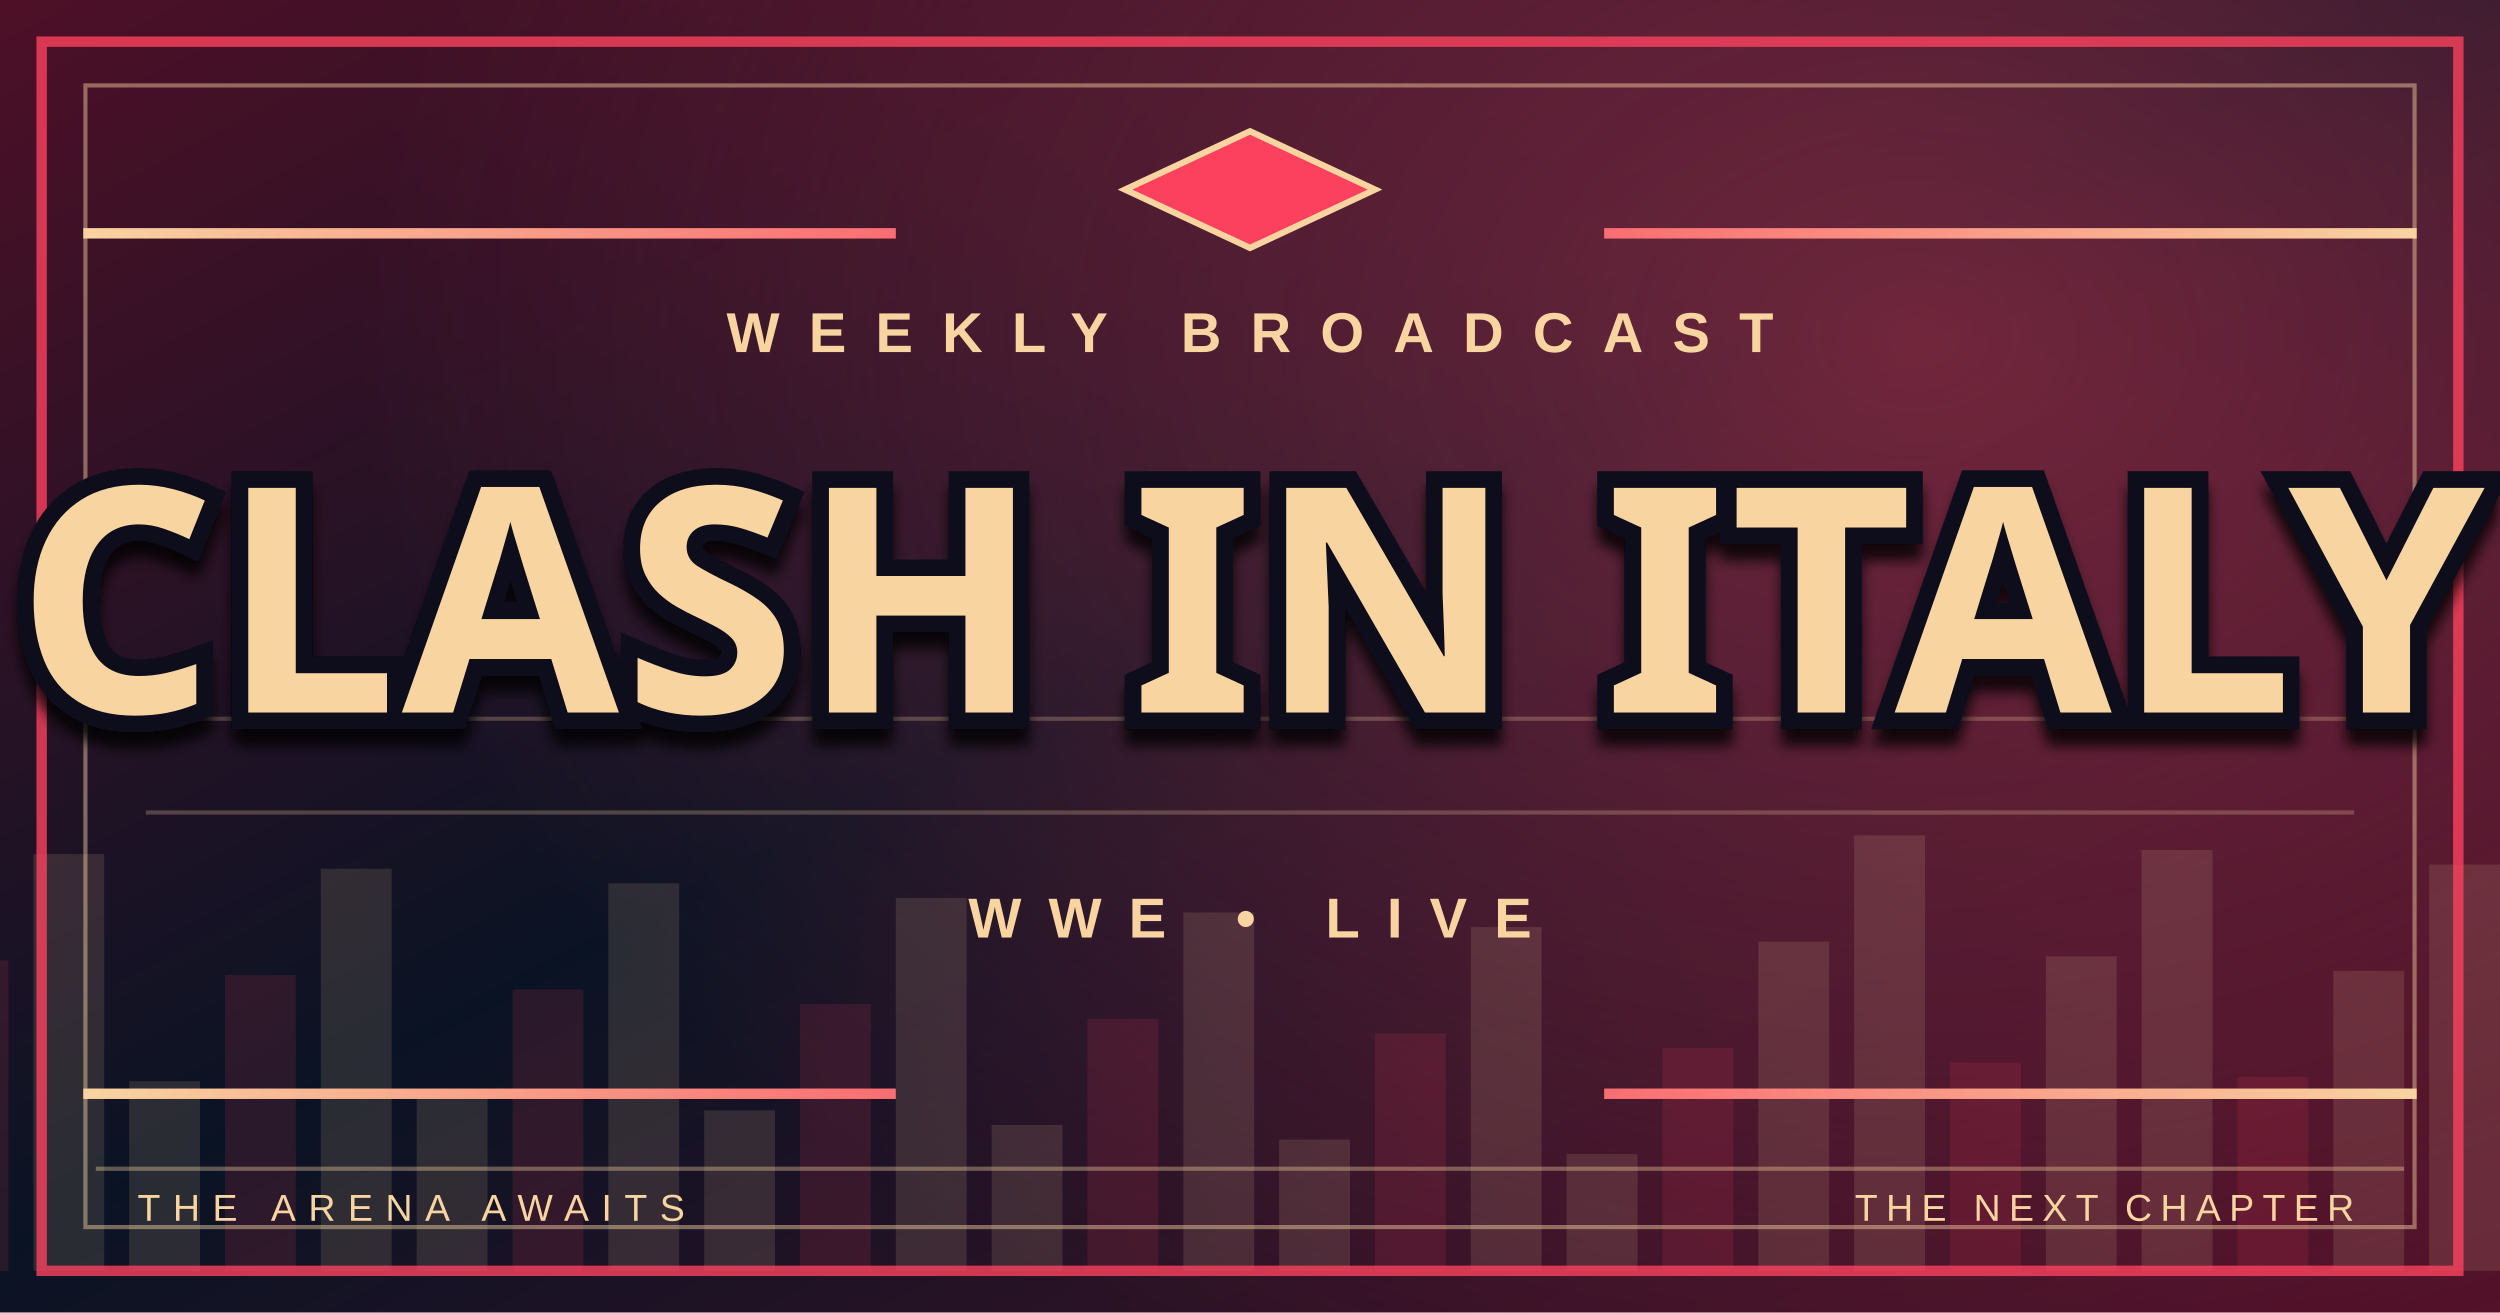
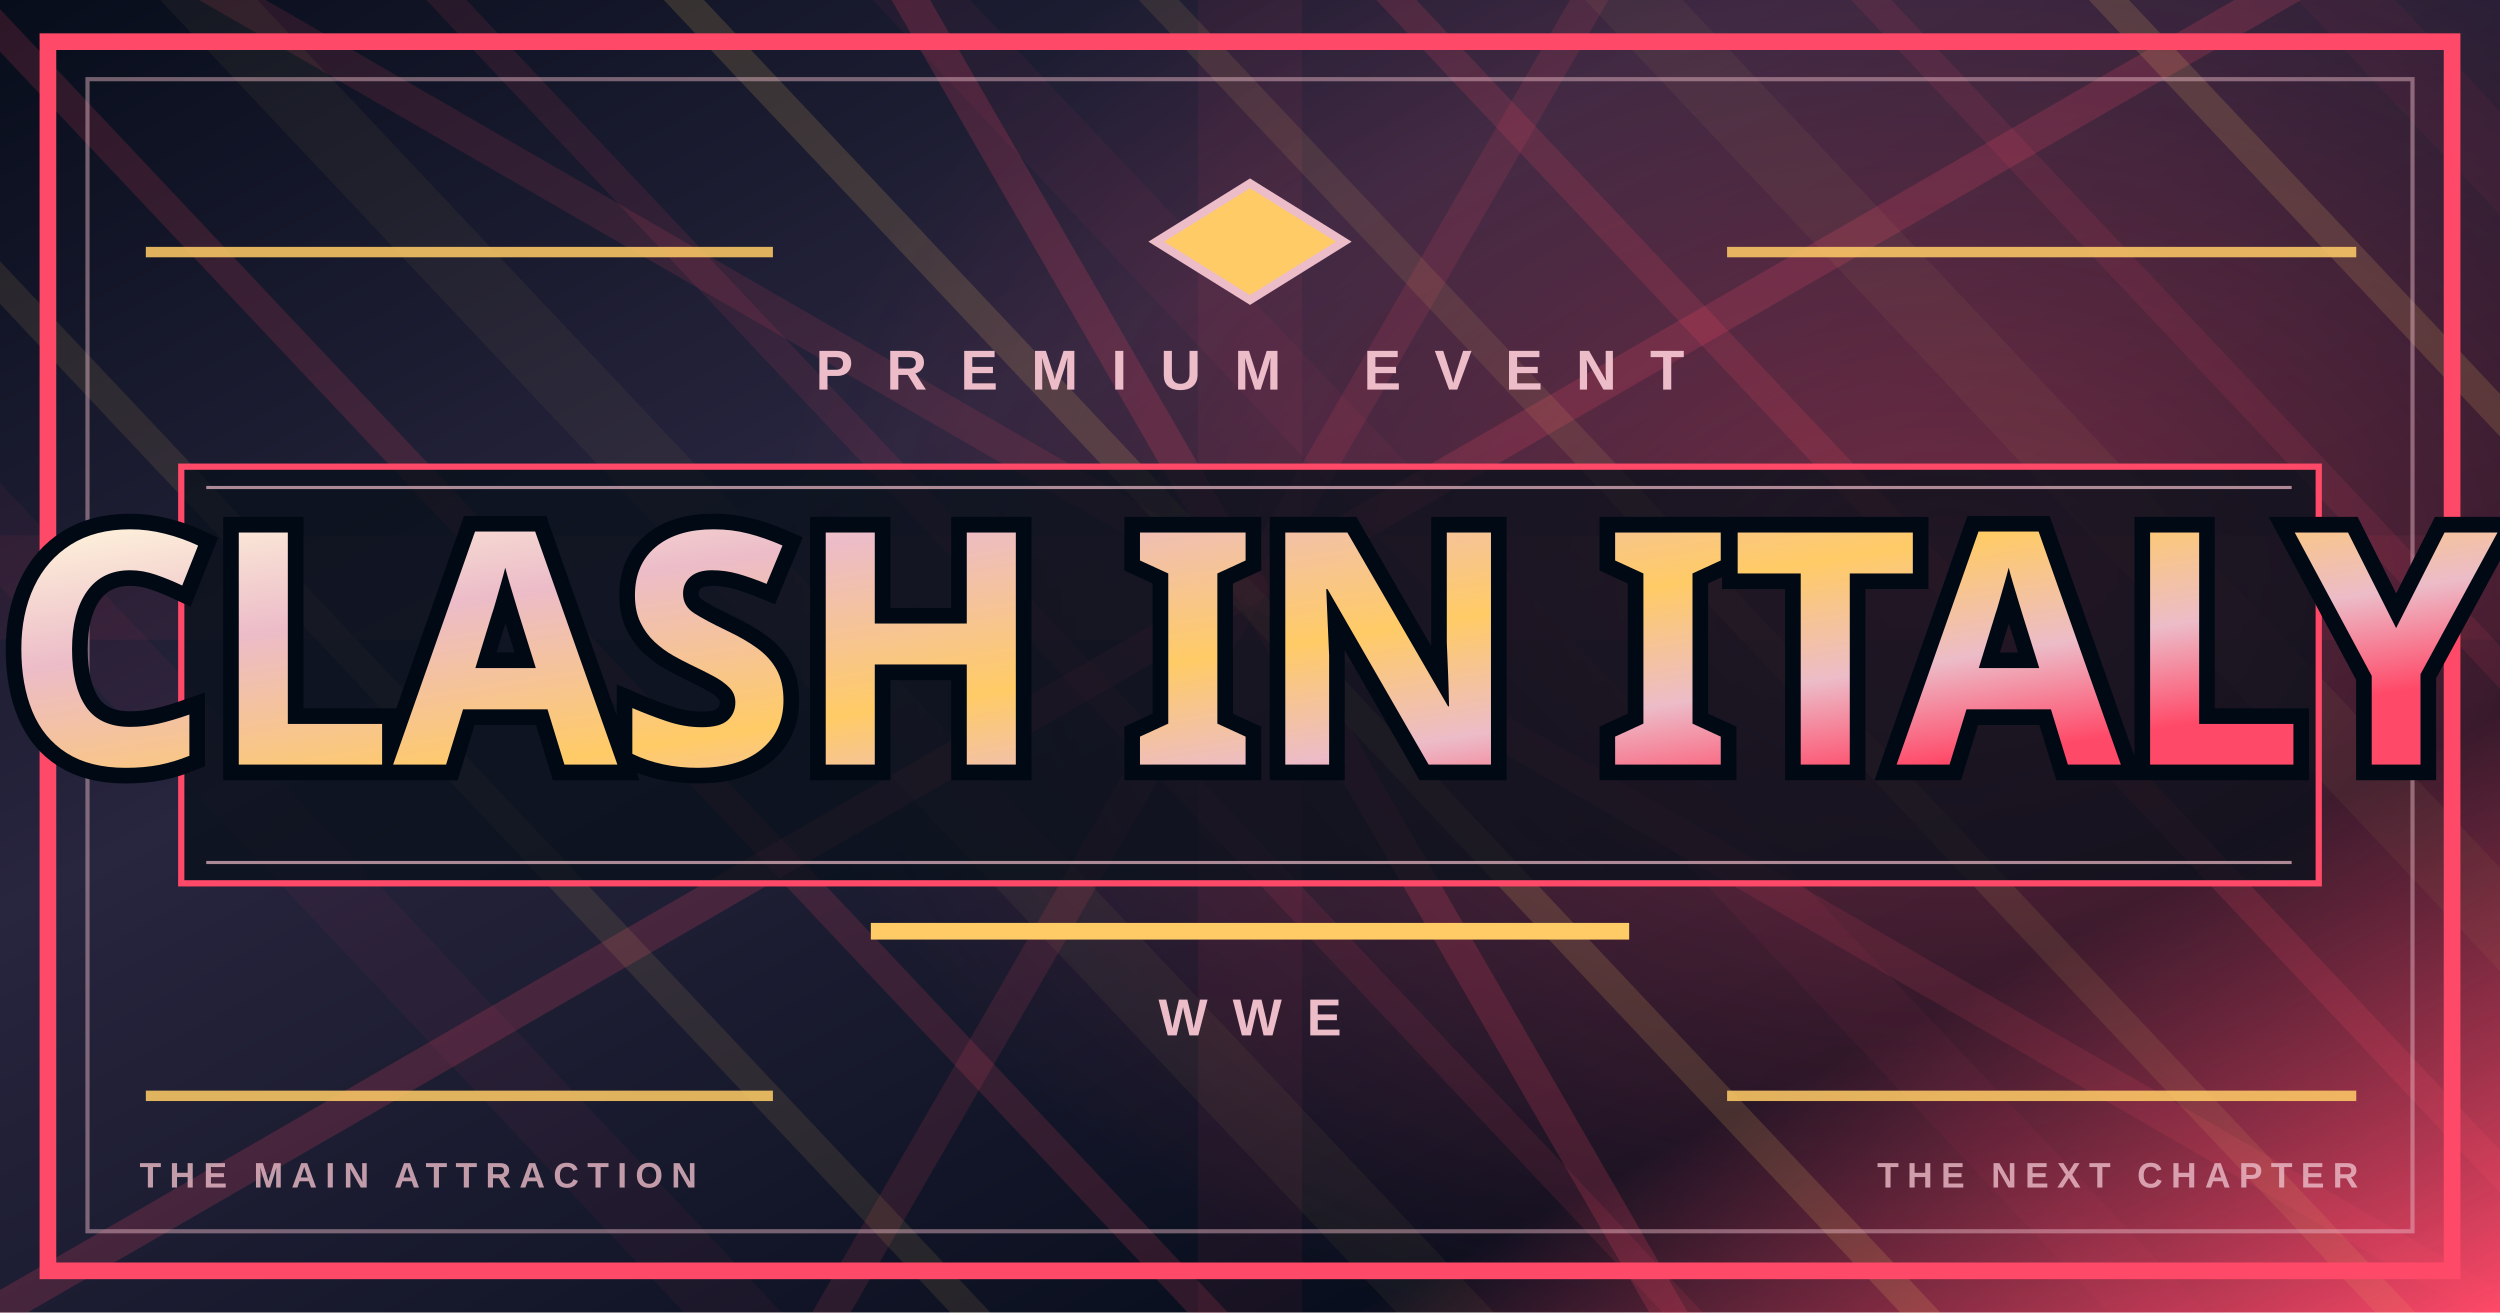
<svg xmlns="http://www.w3.org/2000/svg" width="1200" height="630" viewBox="0 0 1200 630" role="img" aria-label="CLASH IN ITALY event art">
  <defs>
-     <linearGradient id="bg" x1="0" y1="0" x2="1" y2="1">
-       <stop stop-color="#4e1027" />
-       <stop offset=".48" stop-color="#0a1324" />
-       <stop offset="1" stop-color="#4e1027" />
+     <linearGradient id="sky" x1="0" y1="0" x2="1" y2="1">
+       <stop stop-color="#070d1b" />
+       <stop offset=".35" stop-color="#28253e" />
+       <stop offset=".77" stop-color="#080e1d" />
+       <stop offset="1" stop-color="#ff4968" />
+     </linearGradient>
+     <linearGradient id="chrome" x1="0" y1="0" x2="1" y2=".6">
+       <stop stop-color="#fff5dc" />
+       <stop offset=".27" stop-color="#ecbcc8" />
+       <stop offset=".59" stop-color="#ffcb66" />
+       <stop offset=".81" stop-color="#ecbcc8" />
+       <stop offset="1" stop-color="#ff4968" />
    </linearGradient>
    <radialGradient id="spot">
-       <stop stop-color="#fb415e" stop-opacity=".42" />
-       <stop offset="1" stop-color="#fb415e" stop-opacity="0" />
+       <stop stop-color="#ff4968" stop-opacity=".39" />
+       <stop offset="1" stop-color="#ff4968" stop-opacity="0" />
    </radialGradient>
-     <linearGradient id="plate">
-       <stop stop-color="#f8d4a1" />
-       <stop offset=".5" stop-color="#fb415e" />
-       <stop offset="1" stop-color="#f8d4a1" />
-     </linearGradient>
-     <filter id="ink" x="-8%" y="-30%" width="116%" height="165%">
-       <feDropShadow dx="0" dy="8" stdDeviation="3" flood-opacity=".8" />
-     </filter>
  </defs>
-   <path fill="url(#bg)" d="M0 0h1200v630H0z" />
-   <ellipse cx="920" cy="160" rx="750" ry="550" fill="url(#spot)" />
-   <rect x="-30" y="461" width="34" height="149" fill="#fb415e" opacity=".13" />
-   <rect x="16" y="410" width="34" height="200" fill="#f8d4a1" opacity=".13" />
-   <rect x="62" y="519" width="34" height="91" fill="#f8d4a1" opacity=".13" />
-   <rect x="108" y="468" width="34" height="142" fill="#fb415e" opacity=".13" />
-   <rect x="154" y="417" width="34" height="193" fill="#f8d4a1" opacity=".13" />
-   <rect x="200" y="526" width="34" height="84" fill="#f8d4a1" opacity=".13" />
-   <rect x="246" y="475" width="34" height="135" fill="#fb415e" opacity=".13" />
-   <rect x="292" y="424" width="34" height="186" fill="#f8d4a1" opacity=".13" />
-   <rect x="338" y="533" width="34" height="77" fill="#f8d4a1" opacity=".13" />
-   <rect x="384" y="482" width="34" height="128" fill="#fb415e" opacity=".13" />
-   <rect x="430" y="431" width="34" height="179" fill="#f8d4a1" opacity=".13" />
-   <rect x="476" y="540" width="34" height="70" fill="#f8d4a1" opacity=".13" />
-   <rect x="522" y="489" width="34" height="121" fill="#fb415e" opacity=".13" />
-   <rect x="568" y="438" width="34" height="172" fill="#f8d4a1" opacity=".13" />
-   <rect x="614" y="547" width="34" height="63" fill="#f8d4a1" opacity=".13" />
-   <rect x="660" y="496" width="34" height="114" fill="#fb415e" opacity=".13" />
-   <rect x="706" y="445" width="34" height="165" fill="#f8d4a1" opacity=".13" />
-   <rect x="752" y="554" width="34" height="56" fill="#f8d4a1" opacity=".13" />
-   <rect x="798" y="503" width="34" height="107" fill="#fb415e" opacity=".13" />
-   <rect x="844" y="452" width="34" height="158" fill="#f8d4a1" opacity=".13" />
-   <rect x="890" y="401" width="34" height="209" fill="#f8d4a1" opacity=".13" />
-   <rect x="936" y="510" width="34" height="100" fill="#fb415e" opacity=".13" />
-   <rect x="982" y="459" width="34" height="151" fill="#f8d4a1" opacity=".13" />
-   <rect x="1028" y="408" width="34" height="202" fill="#f8d4a1" opacity=".13" />
-   <rect x="1074" y="517" width="34" height="93" fill="#fb415e" opacity=".13" />
-   <rect x="1120" y="466" width="34" height="144" fill="#f8d4a1" opacity=".13" />
-   <rect x="1166" y="415" width="34" height="195" fill="#f8d4a1" opacity=".13" />
-   <rect x="1212" y="524" width="34" height="86" fill="#fb415e" opacity=".13" />
-   <path d="M70 345h1060M70 390h1060" stroke="#f8d4a1" stroke-width="2" opacity=".25" />
-   <path d="M20 20H1180V610H20Z" fill="none" stroke="#fb415e" stroke-width="5" opacity=".8" />
-   <path d="M41 41H1159V589H41Z" fill="none" stroke="#f8d4a1" stroke-width="2" opacity=".45" />
-   <path d="M40 112h390M770 112h390M40 525h390M770 525h390" fill="none" stroke="url(#plate)" stroke-width="5" />
-   <path d="M540 91l60 -28 60 28 -60 28z" fill="#fb415e" stroke="#f8d4a1" stroke-width="3" />
-   <text x="600" y="169" text-anchor="middle" font-family="Arial,sans-serif" font-weight="900" font-size="27" letter-spacing="14" fill="#f8d4a1">WEEKLY BROADCAST</text>
-   <text x="600" y="342" text-anchor="middle" textLength="1000" lengthAdjust="spacingAndGlyphs" font-size="151" font-family="Impact,'Arial Black',sans-serif" font-weight="1000" letter-spacing="2" fill="#f8d4a1" stroke="#0a0c1a" stroke-width="16" paint-order="stroke" filter="url(#ink)">CLASH IN ITALY</text>
-   <path d="M275 396h650" stroke="url(#plate)" stroke-width="9" />
-   <text x="600" y="450" text-anchor="middle" font-family="Arial,sans-serif" font-size="27" font-weight="900" letter-spacing="13" fill="#f8d4a1">WWE • LIVE</text>
-   <path d="M46 561h1108" stroke="#f8d4a1" stroke-width="2" opacity=".37" />
-   <text x="66" y="586" font-family="Arial,sans-serif" letter-spacing="6" font-size="18" fill="#f8d4a1">THE ARENA AWAITS</text>
-   <text x="1130" y="586" text-anchor="end" font-family="Arial,sans-serif" letter-spacing="4" font-size="18" fill="#f8d4a1">THE NEXT CHAPTER</text>
+   <path fill="url(#sky)" d="M0 0h1200v630H0z" />
+   <ellipse cx="935" cy="280" rx="570" ry="390" fill="url(#spot)" />
+   <path d="M600 282L1680.0 282.0" stroke="#ff4968" stroke-width="50" opacity="0.06" />
+   <path d="M600 282L1535.3 822.0" stroke="#ff4968" stroke-width="16" opacity="0.12" />
+   <path d="M600 282L1140.0 1217.3" stroke="#ff4968" stroke-width="16" opacity="0.18" />
+   <path d="M600 282L600.0 1362.0" stroke="#ff4968" stroke-width="50" opacity="0.06" />
+   <path d="M600 282L60.0 1217.3" stroke="#ff4968" stroke-width="16" opacity="0.12" />
+   <path d="M600 282L-335.3 822.0" stroke="#ff4968" stroke-width="16" opacity="0.18" />
+   <path d="M600 282L-480.0 282.0" stroke="#ff4968" stroke-width="50" opacity="0.06" />
+   <path d="M600 282L-335.3 -258.0" stroke="#ff4968" stroke-width="16" opacity="0.12" />
+   <path d="M600 282L60.0 -653.3" stroke="#ff4968" stroke-width="16" opacity="0.18" />
+   <path d="M600 282L600.0 -798.0" stroke="#ff4968" stroke-width="50" opacity="0.06" />
+   <path d="M600 282L1140.0 -653.3" stroke="#ff4968" stroke-width="16" opacity="0.12" />
+   <path d="M600 282L1535.3 -258.0" stroke="#ff4968" stroke-width="16" opacity="0.18" />
+   <path d="M-270 -30L380 660" stroke="#ff4968" opacity="0.05" stroke-width="34" />
+   <path d="M-156 -30L494 660" stroke="#ffcb66" opacity="0.1" stroke-width="14" />
+   <path d="M-42 -30L608 660" stroke="#ff4968" opacity="0.15" stroke-width="14" />
+   <path d="M72 -30L722 660" stroke="#ffcb66" opacity="0.05" stroke-width="34" />
+   <path d="M186 -30L836 660" stroke="#ff4968" opacity="0.1" stroke-width="14" />
+   <path d="M300 -30L950 660" stroke="#ffcb66" opacity="0.15" stroke-width="14" />
+   <path d="M414 -30L1064 660" stroke="#ff4968" opacity="0.05" stroke-width="34" />
+   <path d="M528 -30L1178 660" stroke="#ffcb66" opacity="0.1" stroke-width="14" />
+   <path d="M642 -30L1292 660" stroke="#ff4968" opacity="0.15" stroke-width="14" />
+   <path d="M756 -30L1406 660" stroke="#ffcb66" opacity="0.05" stroke-width="34" />
+   <path d="M870 -30L1520 660" stroke="#ff4968" opacity="0.1" stroke-width="14" />
+   <path d="M984 -30L1634 660" stroke="#ffcb66" opacity="0.15" stroke-width="14" />
+   <path d="M1098 -30L1748 660" stroke="#ff4968" opacity="0.05" stroke-width="34" />
+   <path d="M1212 -30L1862 660" stroke="#ffcb66" opacity="0.1" stroke-width="14" />
+   <path d="M1326 -30L1976 660" stroke="#ff4968" opacity="0.15" stroke-width="14" />
+   <g color="#ff4968" opacity=".48" transform="translate(-60 0)">
+     <g fill="none" stroke="currentColor" stroke-width="11" stroke-linecap="round" stroke-linejoin="round">M767 446V140h310v306M793 188h254M830 444V255h185v189M744 470h350</g>
+   </g>
+   <path d="M23 20h1154v590H23Z" fill="none" stroke="#ff4968" stroke-width="8" />
+   <path d="M42 38h1116v553H42Z" fill="none" stroke="#ecbcc8" stroke-width="2" opacity=".46" />
+   <path d="M70 121h301M829 121h302M70 526h301M829 526h302" stroke="#ffcb66" stroke-width="5" opacity=".86" />
+   <path d="M600 88l45 28-45 28-45-28Z" fill="#ffcb66" stroke="#ecbcc8" stroke-width="4" />
+   <text x="600" y="187" font-family="Arial,sans-serif" text-anchor="middle" font-size="27" letter-spacing="16" font-weight="900" fill="#ecbcc8">PREMIUM EVENT</text>
+   <path d="M87 224H1113V424H87Z" fill="#09101bc4" stroke="#ff4968" stroke-width="3" />
+   <path d="M99 234h1001M99 414h1001" stroke="#ecbcc8" stroke-width="1.5" opacity=".7" />
+   <text x="600" y="367" text-anchor="middle" font-family="Impact,'Arial Black',sans-serif" font-size="156" font-weight="1000" textLength="944" lengthAdjust="spacingAndGlyphs" fill="url(#chrome)" stroke="#010914" stroke-width="15" paint-order="stroke">CLASH IN ITALY</text>
+   <path d="M418 447h364" stroke="#ffcb66" stroke-width="8" />
+   <text x="600" y="497" text-anchor="middle" fill="#ecbcc8" font-family="Arial,sans-serif" font-size="25" font-weight="900" letter-spacing="12">WWE</text>
+   <text x="67" y="570" fill="#ecbcc8" opacity=".8" font-family="Arial,sans-serif" font-size="17" font-weight="900" letter-spacing="4">THE MAIN ATTRACTION</text>
+   <text x="1132" y="570" text-anchor="end" fill="#ecbcc8" opacity=".8" font-family="Arial,sans-serif" font-size="17" font-weight="900" letter-spacing="4">THE NEXT CHAPTER</text>
</svg>
